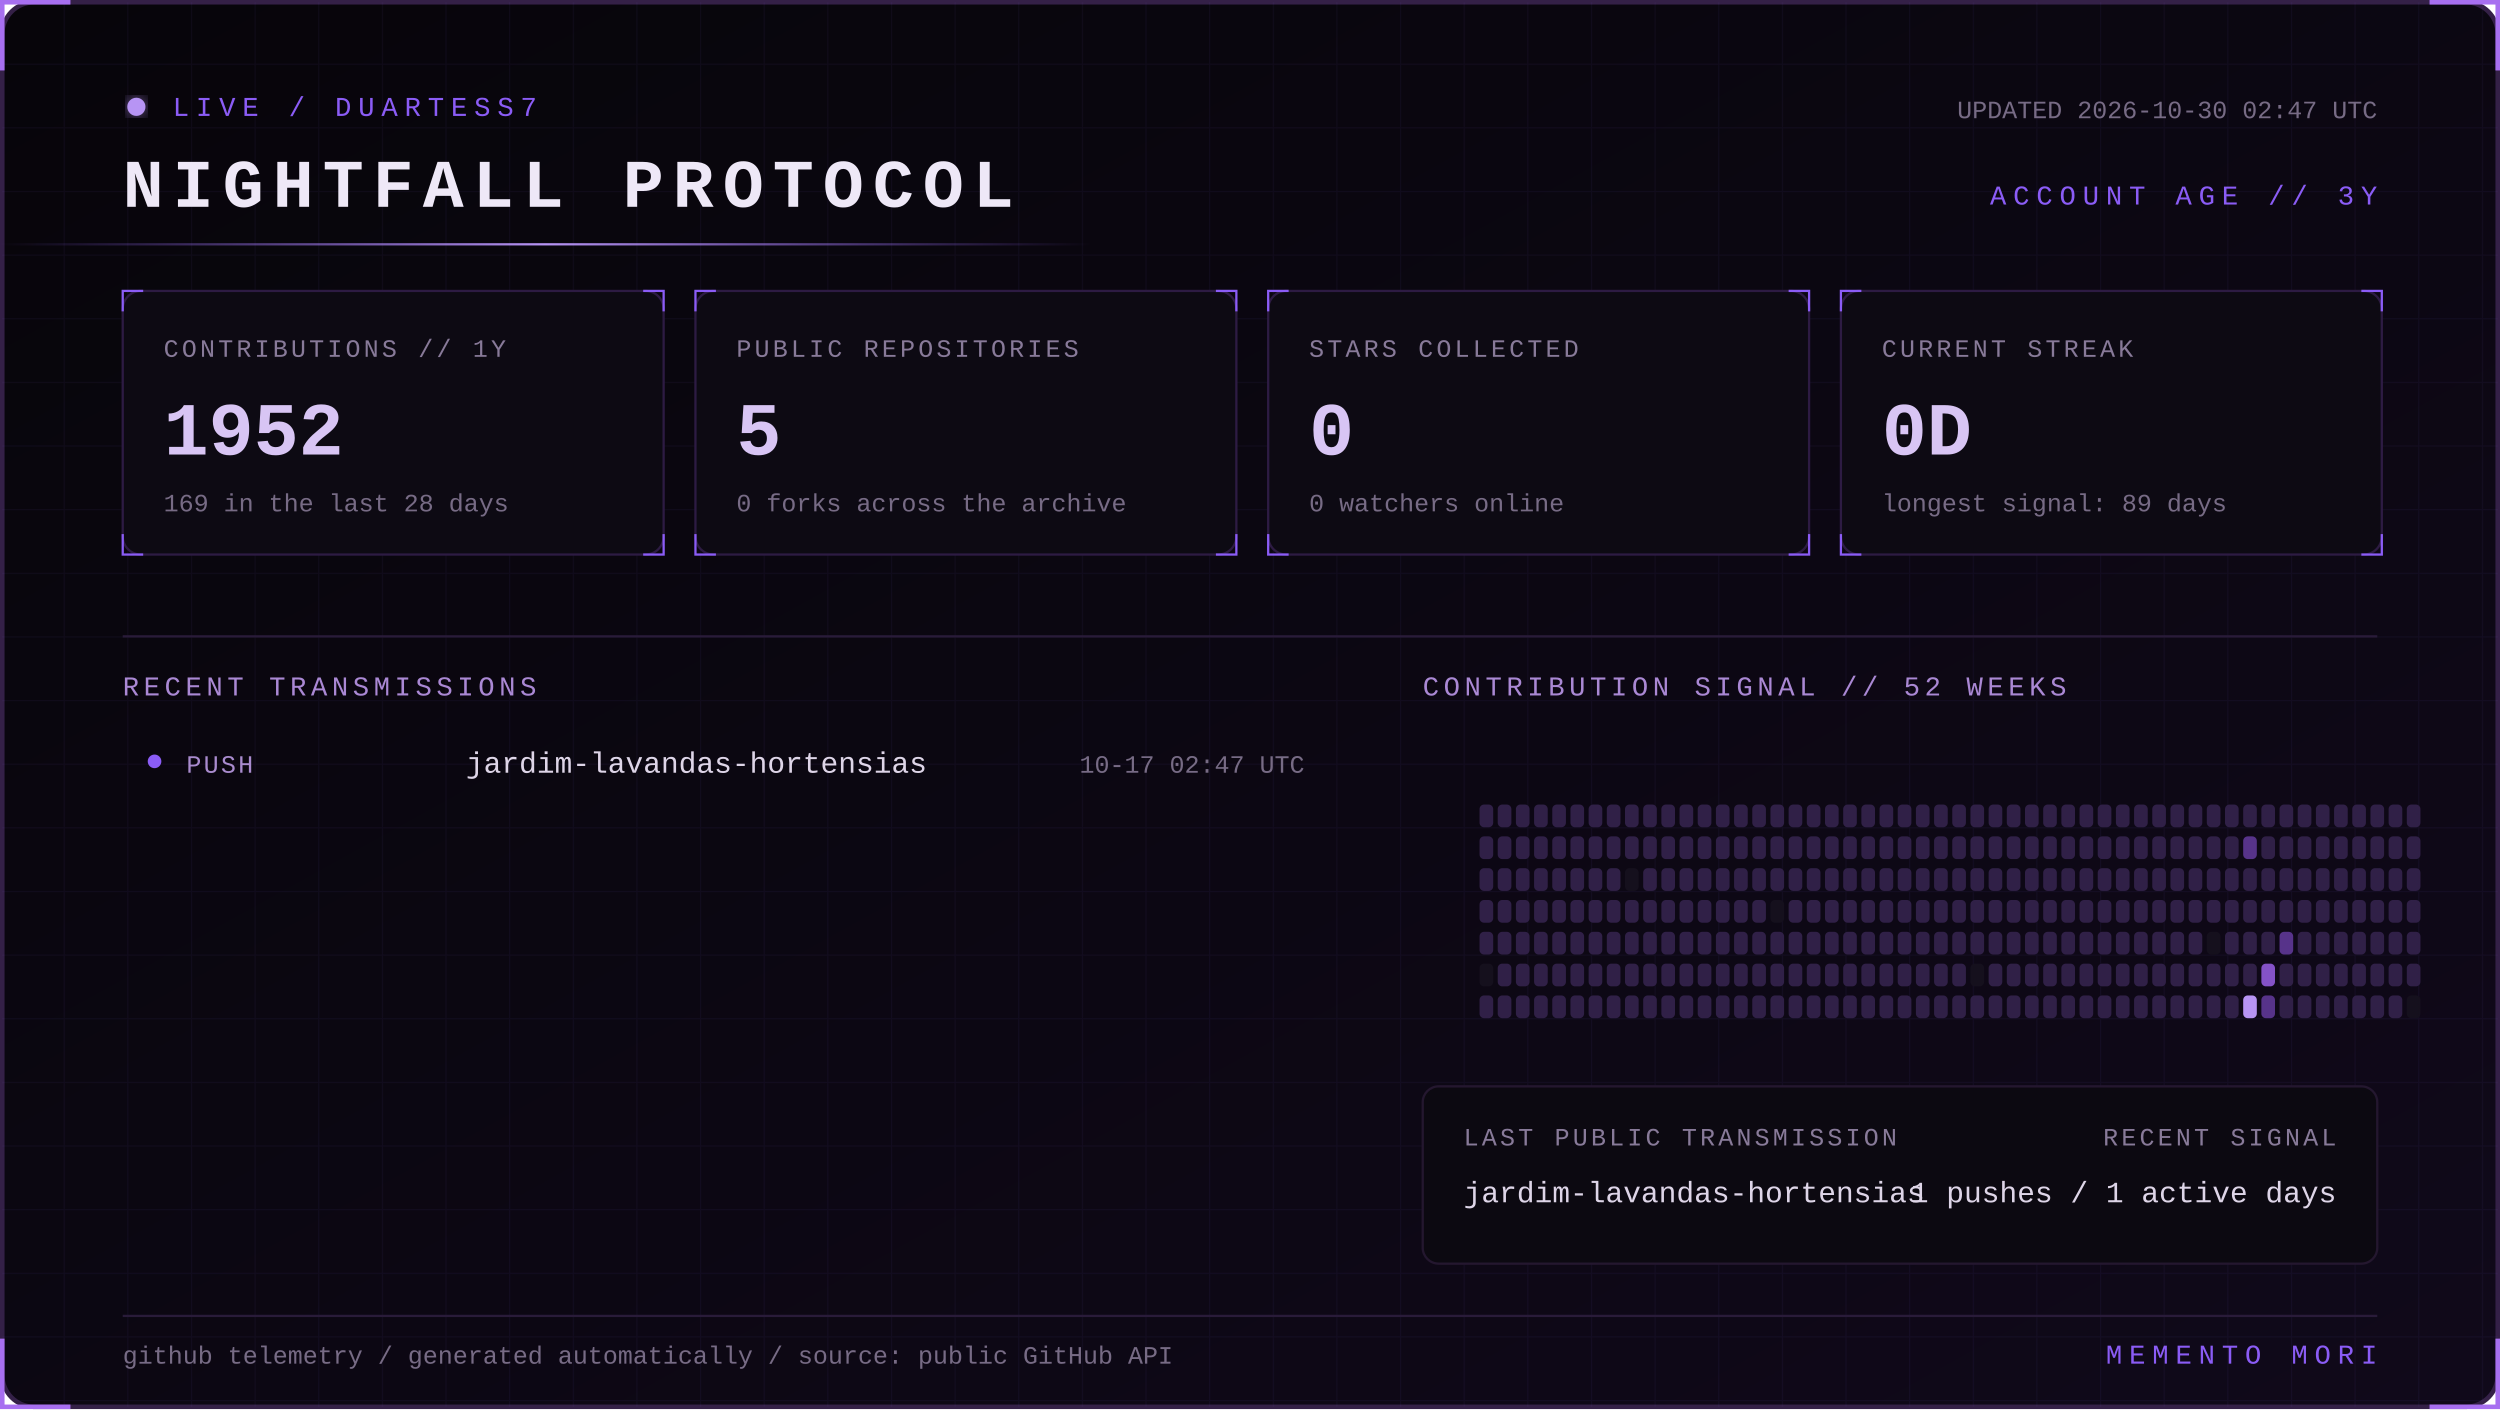
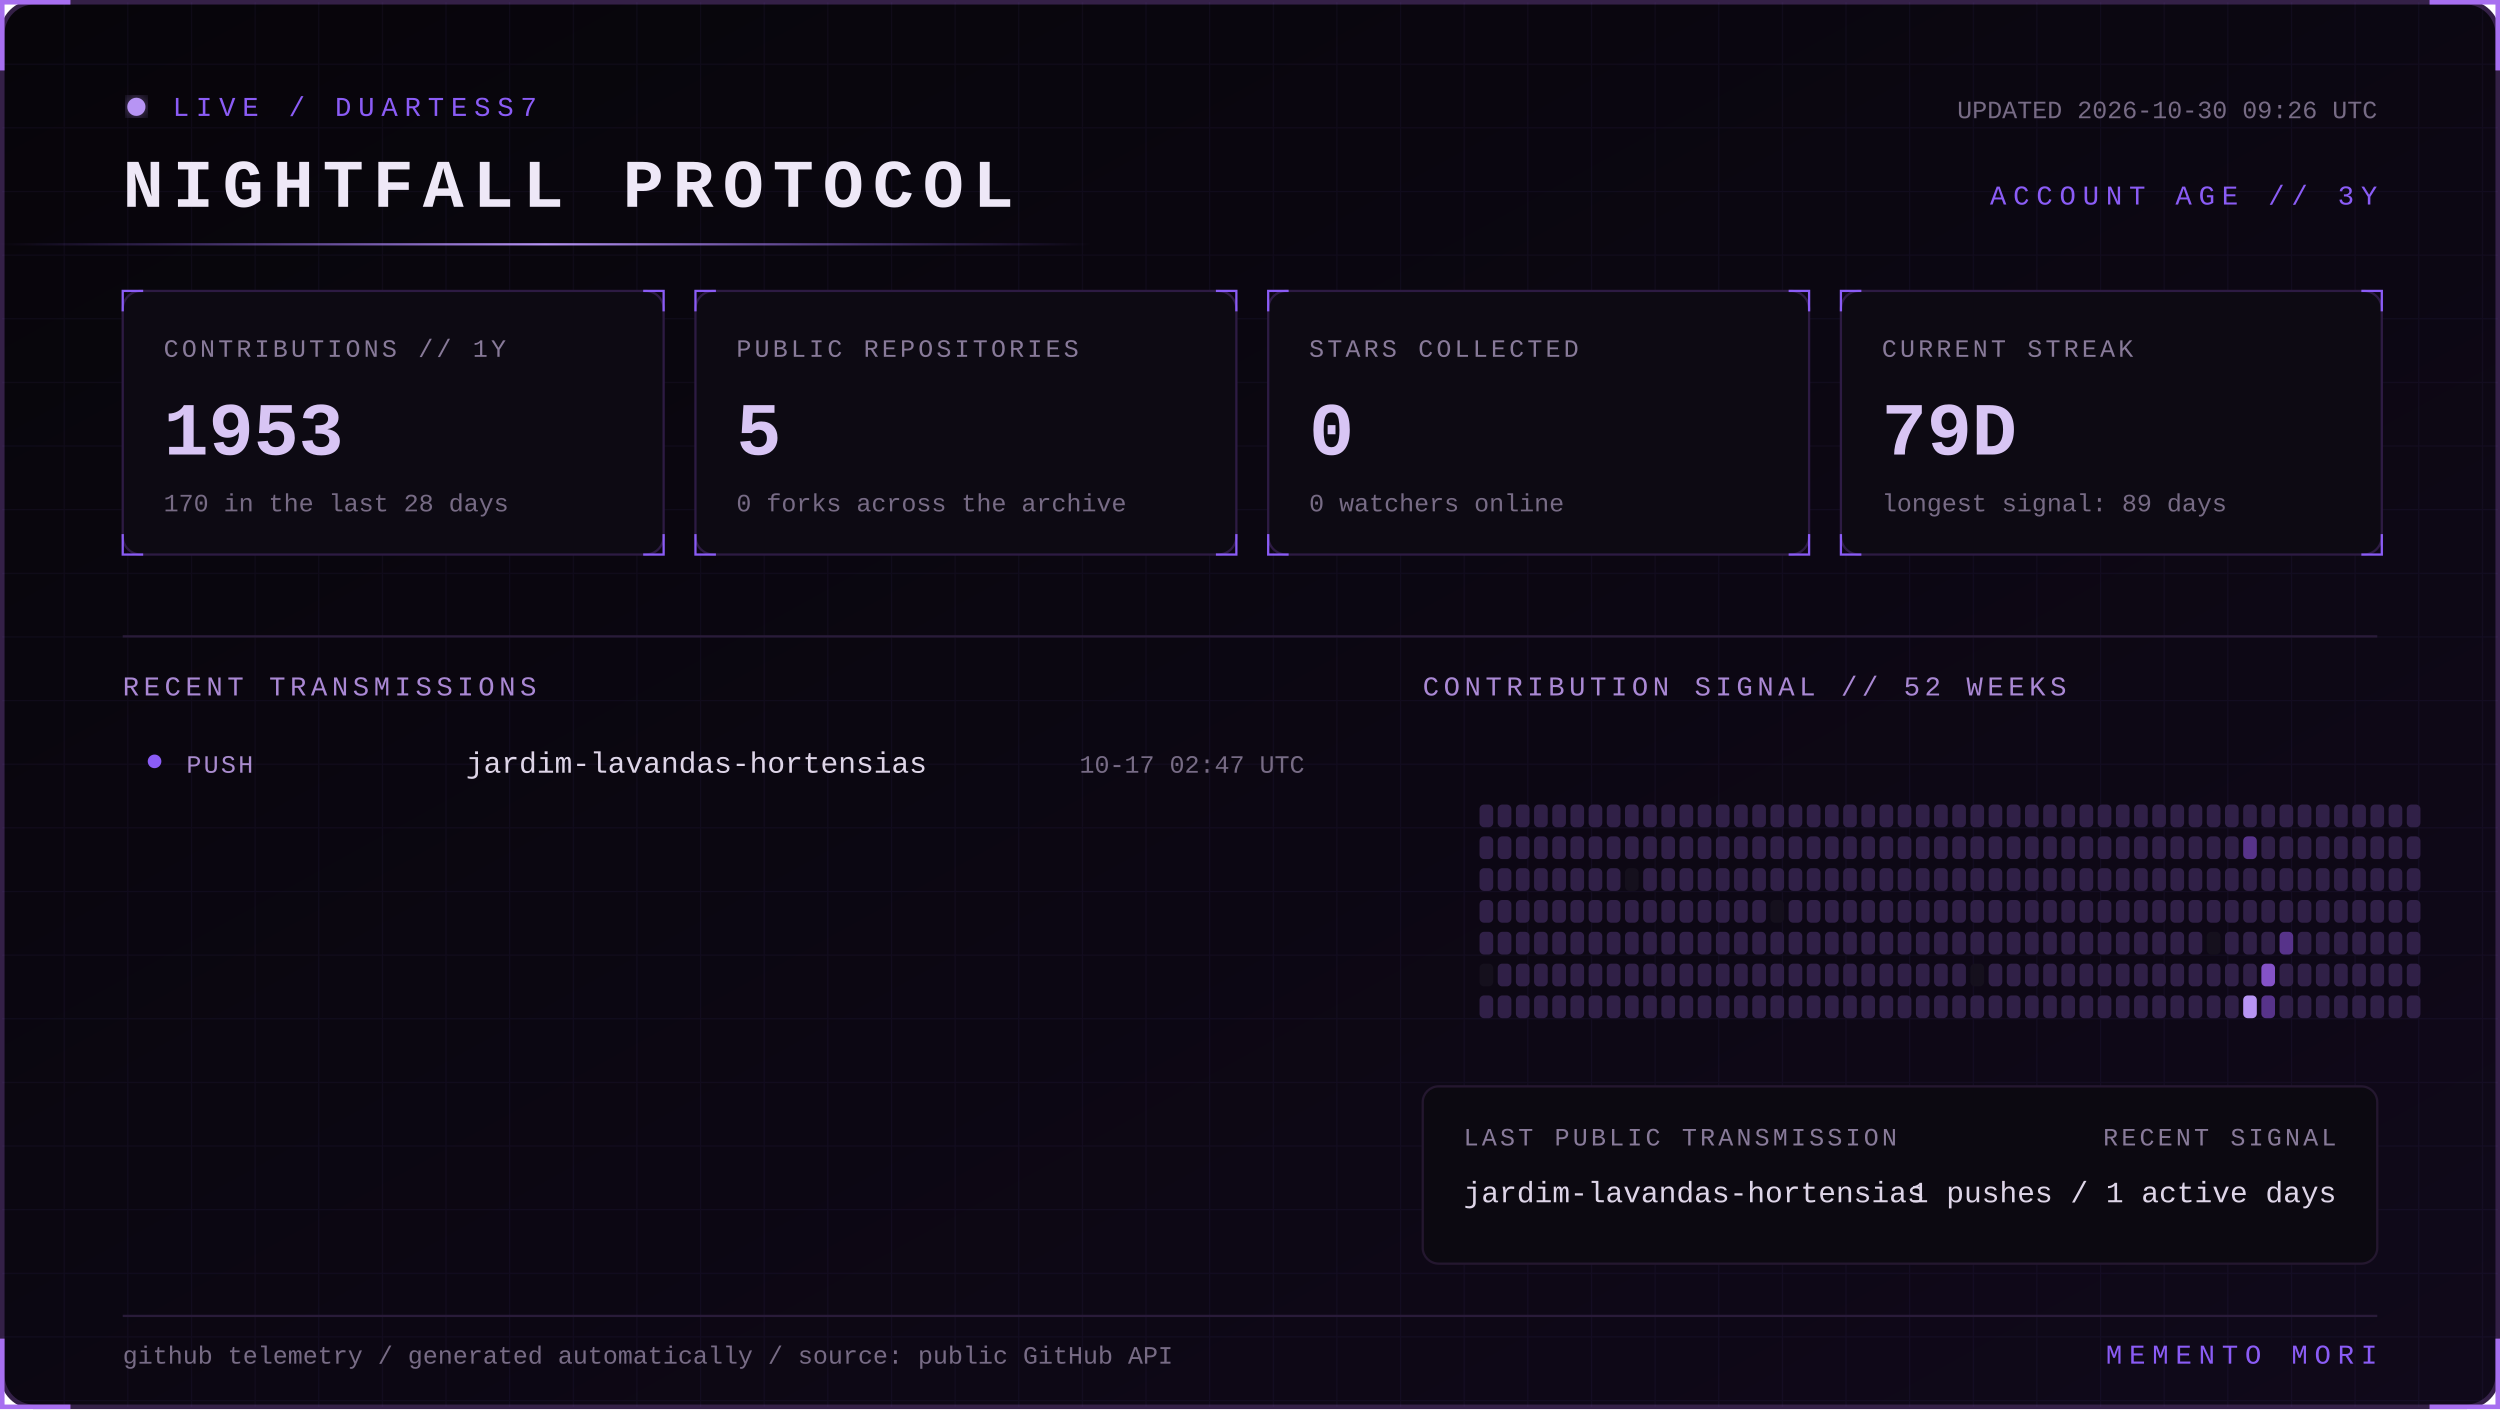
<svg xmlns="http://www.w3.org/2000/svg" width="1100" height="620" viewBox="0 0 1100 620" role="img" aria-labelledby="title desc">
  <defs>
    <linearGradient id="bg" x1="0" y1="0" x2="1" y2="1">
      <stop stop-color="#07050a" />
      <stop offset="1" stop-color="#10091a" />
    </linearGradient>
    <linearGradient id="beam">
      <stop stop-color="#8b5cf6" stop-opacity="0" />
      <stop offset=".5" stop-color="#b794f4" />
      <stop offset="1" stop-color="#8b5cf6" stop-opacity="0" />
    </linearGradient>
    <filter id="glow">
      <feGaussianBlur stdDeviation="4" result="b" />
      <feMerge>
        <feMergeNode in="b" />
        <feMergeNode in="SourceGraphic" />
      </feMerge>
    </filter>
    <pattern id="grid" width="28" height="28" patternUnits="userSpaceOnUse">
      <path d="M28 0H0V28" fill="none" stroke="#8b5cf6" stroke-opacity=".055" />
    </pattern>
    <style>
      text { font-family: Consolas, 'Courier New', monospace; }
      .kicker { fill:#8b5cf6; font-size:12px; letter-spacing:3px; }
      .title { fill:#eee8f7; font-size:30px; font-weight:700; letter-spacing:4px; }
      .label { fill:#887a99; font-size:11px; letter-spacing:1.4px; }
      .value { fill:#d8c5f4; font-size:33px; font-weight:700; }
      .detail,.pct { fill:#776b85; font-size:11px; }
      .section { fill:#aa88d4; font-size:12px; letter-spacing:2px; }
      .lang { fill:#ded5e8; font-size:13px; }
      .event { fill:#a98bce; font-size:11px; letter-spacing:1px; }
      .scan { animation:scan 5s linear infinite; }
      .blink { animation:blink 1.6s step-end infinite; }
      @keyframes scan { from { transform:translateX(-500px) } to { transform:translateX(1100px) } }
      @keyframes blink { 50% { opacity:.25 } }
    </style>
  </defs>
  <rect x="1" y="1" width="1098" height="618" rx="14" fill="url(#bg)" stroke="#342047" stroke-width="2" />
  <rect x="1" y="1" width="1098" height="618" rx="14" fill="url(#grid)" />
  <path d="M31 1H1v30 M1069 1h30v30 M1099 589v30h-30 M31 619H1v-30" stroke="#a76ff0" stroke-width="2" fill="none" />
  <g transform="translate(54 42)">
    <circle cx="6" cy="5" r="4" fill="#b794f4" filter="url(#glow)" class="blink" />
    <text x="22" y="9" class="kicker">LIVE / DUARTESS7</text>
    <text y="49" class="title">NIGHTFALL PROTOCOL</text>
-     <text x="992" y="10" text-anchor="end" class="detail">UPDATED 2026-10-30 02:47 UTC</text>
+     <text x="992" y="10" text-anchor="end" class="detail">UPDATED 2026-10-30 09:26 UTC</text>
    <text x="992" y="48" text-anchor="end" class="kicker">ACCOUNT AGE // 3Y</text>
  </g>
  <rect y="107" width="480" height="1" fill="url(#beam)" class="scan" />
  <g transform="translate(54 128)">
    <rect width="238" height="116" rx="8" fill="#0d0a13" stroke="#2d1b43" />
    <path d="M0 9V0h9 M229 0h9v9 M238 107v9h-9 M9 116H0v-9" stroke="#8b5cf6" fill="none" />
    <text x="18" y="29" class="label">CONTRIBUTIONS // 1Y</text>
-     <text x="18" y="72" class="value">1952</text>
-     <text x="18" y="97" class="detail">169 in the last 28 days</text>
+     <text x="18" y="72" class="value">1953</text>
+     <text x="18" y="97" class="detail">170 in the last 28 days</text>
  </g>
  <g transform="translate(306 128)">
    <rect width="238" height="116" rx="8" fill="#0d0a13" stroke="#2d1b43" />
    <path d="M0 9V0h9 M229 0h9v9 M238 107v9h-9 M9 116H0v-9" stroke="#8b5cf6" fill="none" />
    <text x="18" y="29" class="label">PUBLIC REPOSITORIES</text>
    <text x="18" y="72" class="value">5</text>
    <text x="18" y="97" class="detail">0 forks across the archive</text>
  </g>
  <g transform="translate(558 128)">
    <rect width="238" height="116" rx="8" fill="#0d0a13" stroke="#2d1b43" />
    <path d="M0 9V0h9 M229 0h9v9 M238 107v9h-9 M9 116H0v-9" stroke="#8b5cf6" fill="none" />
    <text x="18" y="29" class="label">STARS COLLECTED</text>
    <text x="18" y="72" class="value">0</text>
    <text x="18" y="97" class="detail">0 watchers online</text>
  </g>
  <g transform="translate(810 128)">
    <rect width="238" height="116" rx="8" fill="#0d0a13" stroke="#2d1b43" />
    <path d="M0 9V0h9 M229 0h9v9 M238 107v9h-9 M9 116H0v-9" stroke="#8b5cf6" fill="none" />
    <text x="18" y="29" class="label">CURRENT STREAK</text>
-     <text x="18" y="72" class="value">0D</text>
+     <text x="18" y="72" class="value">79D</text>
    <text x="18" y="97" class="detail">longest signal: 89 days</text>
  </g>
  <path d="M54 280H1046" stroke="#291b39" />
  <text x="54" y="306" class="section">RECENT TRANSMISSIONS</text>
  <text x="626" y="306" class="section">CONTRIBUTION SIGNAL // 52 WEEKS</text>
  <circle cx="68" cy="335" r="3" fill="#8b5cf6" />
  <text x="82" y="340" class="event">PUSH</text>
  <text x="205" y="340" class="lang">jardim-lavandas-hortensias</text>
  <text x="574" y="340" text-anchor="end" class="pct">10-17 02:47 UTC</text>
  <g>
    <rect x="651" y="354" width="6" height="10" rx="2" fill="#302047" />
    <rect x="651" y="368" width="6" height="10" rx="2" fill="#302047" />
    <rect x="651" y="382" width="6" height="10" rx="2" fill="#302047" />
    <rect x="651" y="396" width="6" height="10" rx="2" fill="#302047" />
    <rect x="651" y="410" width="6" height="10" rx="2" fill="#302047" />
    <rect x="651" y="424" width="6" height="10" rx="2" fill="#15101d" />
    <rect x="651" y="438" width="6" height="10" rx="2" fill="#302047" />
    <rect x="659" y="354" width="6" height="10" rx="2" fill="#302047" />
    <rect x="659" y="368" width="6" height="10" rx="2" fill="#302047" />
    <rect x="659" y="382" width="6" height="10" rx="2" fill="#302047" />
    <rect x="659" y="396" width="6" height="10" rx="2" fill="#302047" />
    <rect x="659" y="410" width="6" height="10" rx="2" fill="#302047" />
    <rect x="659" y="424" width="6" height="10" rx="2" fill="#302047" />
    <rect x="659" y="438" width="6" height="10" rx="2" fill="#302047" />
    <rect x="667" y="354" width="6" height="10" rx="2" fill="#302047" />
    <rect x="667" y="368" width="6" height="10" rx="2" fill="#302047" />
    <rect x="667" y="382" width="6" height="10" rx="2" fill="#302047" />
    <rect x="667" y="396" width="6" height="10" rx="2" fill="#302047" />
    <rect x="667" y="410" width="6" height="10" rx="2" fill="#302047" />
    <rect x="667" y="424" width="6" height="10" rx="2" fill="#302047" />
    <rect x="667" y="438" width="6" height="10" rx="2" fill="#302047" />
    <rect x="675" y="354" width="6" height="10" rx="2" fill="#302047" />
    <rect x="675" y="368" width="6" height="10" rx="2" fill="#302047" />
    <rect x="675" y="382" width="6" height="10" rx="2" fill="#302047" />
    <rect x="675" y="396" width="6" height="10" rx="2" fill="#302047" />
    <rect x="675" y="410" width="6" height="10" rx="2" fill="#302047" />
    <rect x="675" y="424" width="6" height="10" rx="2" fill="#302047" />
    <rect x="675" y="438" width="6" height="10" rx="2" fill="#302047" />
    <rect x="683" y="354" width="6" height="10" rx="2" fill="#302047" />
    <rect x="683" y="368" width="6" height="10" rx="2" fill="#302047" />
    <rect x="683" y="382" width="6" height="10" rx="2" fill="#302047" />
    <rect x="683" y="396" width="6" height="10" rx="2" fill="#302047" />
    <rect x="683" y="410" width="6" height="10" rx="2" fill="#302047" />
    <rect x="683" y="424" width="6" height="10" rx="2" fill="#302047" />
    <rect x="683" y="438" width="6" height="10" rx="2" fill="#302047" />
    <rect x="691" y="354" width="6" height="10" rx="2" fill="#302047" />
    <rect x="691" y="368" width="6" height="10" rx="2" fill="#302047" />
    <rect x="691" y="382" width="6" height="10" rx="2" fill="#302047" />
    <rect x="691" y="396" width="6" height="10" rx="2" fill="#302047" />
    <rect x="691" y="410" width="6" height="10" rx="2" fill="#302047" />
    <rect x="691" y="424" width="6" height="10" rx="2" fill="#302047" />
    <rect x="691" y="438" width="6" height="10" rx="2" fill="#302047" />
    <rect x="699" y="354" width="6" height="10" rx="2" fill="#302047" />
    <rect x="699" y="368" width="6" height="10" rx="2" fill="#302047" />
    <rect x="699" y="382" width="6" height="10" rx="2" fill="#302047" />
    <rect x="699" y="396" width="6" height="10" rx="2" fill="#302047" />
    <rect x="699" y="410" width="6" height="10" rx="2" fill="#302047" />
    <rect x="699" y="424" width="6" height="10" rx="2" fill="#302047" />
    <rect x="699" y="438" width="6" height="10" rx="2" fill="#302047" />
    <rect x="707" y="354" width="6" height="10" rx="2" fill="#302047" />
    <rect x="707" y="368" width="6" height="10" rx="2" fill="#302047" />
    <rect x="707" y="382" width="6" height="10" rx="2" fill="#302047" />
    <rect x="707" y="396" width="6" height="10" rx="2" fill="#302047" />
    <rect x="707" y="410" width="6" height="10" rx="2" fill="#302047" />
    <rect x="707" y="424" width="6" height="10" rx="2" fill="#302047" />
    <rect x="707" y="438" width="6" height="10" rx="2" fill="#302047" />
    <rect x="715" y="354" width="6" height="10" rx="2" fill="#302047" />
    <rect x="715" y="368" width="6" height="10" rx="2" fill="#302047" />
    <rect x="715" y="382" width="6" height="10" rx="2" fill="#15101d" />
    <rect x="715" y="396" width="6" height="10" rx="2" fill="#302047" />
    <rect x="715" y="410" width="6" height="10" rx="2" fill="#302047" />
    <rect x="715" y="424" width="6" height="10" rx="2" fill="#302047" />
    <rect x="715" y="438" width="6" height="10" rx="2" fill="#302047" />
    <rect x="723" y="354" width="6" height="10" rx="2" fill="#302047" />
    <rect x="723" y="368" width="6" height="10" rx="2" fill="#302047" />
    <rect x="723" y="382" width="6" height="10" rx="2" fill="#302047" />
    <rect x="723" y="396" width="6" height="10" rx="2" fill="#302047" />
    <rect x="723" y="410" width="6" height="10" rx="2" fill="#302047" />
    <rect x="723" y="424" width="6" height="10" rx="2" fill="#302047" />
    <rect x="723" y="438" width="6" height="10" rx="2" fill="#302047" />
    <rect x="731" y="354" width="6" height="10" rx="2" fill="#302047" />
    <rect x="731" y="368" width="6" height="10" rx="2" fill="#302047" />
    <rect x="731" y="382" width="6" height="10" rx="2" fill="#302047" />
    <rect x="731" y="396" width="6" height="10" rx="2" fill="#302047" />
    <rect x="731" y="410" width="6" height="10" rx="2" fill="#302047" />
    <rect x="731" y="424" width="6" height="10" rx="2" fill="#302047" />
    <rect x="731" y="438" width="6" height="10" rx="2" fill="#302047" />
    <rect x="739" y="354" width="6" height="10" rx="2" fill="#302047" />
    <rect x="739" y="368" width="6" height="10" rx="2" fill="#302047" />
    <rect x="739" y="382" width="6" height="10" rx="2" fill="#302047" />
    <rect x="739" y="396" width="6" height="10" rx="2" fill="#302047" />
    <rect x="739" y="410" width="6" height="10" rx="2" fill="#302047" />
    <rect x="739" y="424" width="6" height="10" rx="2" fill="#302047" />
    <rect x="739" y="438" width="6" height="10" rx="2" fill="#302047" />
    <rect x="747" y="354" width="6" height="10" rx="2" fill="#302047" />
    <rect x="747" y="368" width="6" height="10" rx="2" fill="#302047" />
    <rect x="747" y="382" width="6" height="10" rx="2" fill="#302047" />
    <rect x="747" y="396" width="6" height="10" rx="2" fill="#302047" />
    <rect x="747" y="410" width="6" height="10" rx="2" fill="#302047" />
    <rect x="747" y="424" width="6" height="10" rx="2" fill="#302047" />
    <rect x="747" y="438" width="6" height="10" rx="2" fill="#302047" />
    <rect x="755" y="354" width="6" height="10" rx="2" fill="#302047" />
    <rect x="755" y="368" width="6" height="10" rx="2" fill="#302047" />
    <rect x="755" y="382" width="6" height="10" rx="2" fill="#302047" />
    <rect x="755" y="396" width="6" height="10" rx="2" fill="#302047" />
    <rect x="755" y="410" width="6" height="10" rx="2" fill="#302047" />
    <rect x="755" y="424" width="6" height="10" rx="2" fill="#302047" />
    <rect x="755" y="438" width="6" height="10" rx="2" fill="#302047" />
    <rect x="763" y="354" width="6" height="10" rx="2" fill="#302047" />
    <rect x="763" y="368" width="6" height="10" rx="2" fill="#302047" />
    <rect x="763" y="382" width="6" height="10" rx="2" fill="#302047" />
    <rect x="763" y="396" width="6" height="10" rx="2" fill="#302047" />
    <rect x="763" y="410" width="6" height="10" rx="2" fill="#302047" />
    <rect x="763" y="424" width="6" height="10" rx="2" fill="#302047" />
    <rect x="763" y="438" width="6" height="10" rx="2" fill="#302047" />
    <rect x="771" y="354" width="6" height="10" rx="2" fill="#302047" />
    <rect x="771" y="368" width="6" height="10" rx="2" fill="#302047" />
    <rect x="771" y="382" width="6" height="10" rx="2" fill="#302047" />
    <rect x="771" y="396" width="6" height="10" rx="2" fill="#302047" />
    <rect x="771" y="410" width="6" height="10" rx="2" fill="#302047" />
    <rect x="771" y="424" width="6" height="10" rx="2" fill="#302047" />
    <rect x="771" y="438" width="6" height="10" rx="2" fill="#302047" />
    <rect x="779" y="354" width="6" height="10" rx="2" fill="#302047" />
    <rect x="779" y="368" width="6" height="10" rx="2" fill="#302047" />
    <rect x="779" y="382" width="6" height="10" rx="2" fill="#302047" />
    <rect x="779" y="396" width="6" height="10" rx="2" fill="#15101d" />
    <rect x="779" y="410" width="6" height="10" rx="2" fill="#302047" />
    <rect x="779" y="424" width="6" height="10" rx="2" fill="#302047" />
    <rect x="779" y="438" width="6" height="10" rx="2" fill="#302047" />
    <rect x="787" y="354" width="6" height="10" rx="2" fill="#302047" />
    <rect x="787" y="368" width="6" height="10" rx="2" fill="#302047" />
    <rect x="787" y="382" width="6" height="10" rx="2" fill="#302047" />
    <rect x="787" y="396" width="6" height="10" rx="2" fill="#302047" />
    <rect x="787" y="410" width="6" height="10" rx="2" fill="#302047" />
    <rect x="787" y="424" width="6" height="10" rx="2" fill="#302047" />
    <rect x="787" y="438" width="6" height="10" rx="2" fill="#302047" />
    <rect x="795" y="354" width="6" height="10" rx="2" fill="#302047" />
    <rect x="795" y="368" width="6" height="10" rx="2" fill="#302047" />
    <rect x="795" y="382" width="6" height="10" rx="2" fill="#302047" />
    <rect x="795" y="396" width="6" height="10" rx="2" fill="#302047" />
    <rect x="795" y="410" width="6" height="10" rx="2" fill="#302047" />
    <rect x="795" y="424" width="6" height="10" rx="2" fill="#302047" />
    <rect x="795" y="438" width="6" height="10" rx="2" fill="#302047" />
    <rect x="803" y="354" width="6" height="10" rx="2" fill="#302047" />
    <rect x="803" y="368" width="6" height="10" rx="2" fill="#302047" />
    <rect x="803" y="382" width="6" height="10" rx="2" fill="#302047" />
    <rect x="803" y="396" width="6" height="10" rx="2" fill="#302047" />
    <rect x="803" y="410" width="6" height="10" rx="2" fill="#302047" />
    <rect x="803" y="424" width="6" height="10" rx="2" fill="#302047" />
    <rect x="803" y="438" width="6" height="10" rx="2" fill="#302047" />
    <rect x="811" y="354" width="6" height="10" rx="2" fill="#302047" />
    <rect x="811" y="368" width="6" height="10" rx="2" fill="#302047" />
    <rect x="811" y="382" width="6" height="10" rx="2" fill="#302047" />
    <rect x="811" y="396" width="6" height="10" rx="2" fill="#302047" />
    <rect x="811" y="410" width="6" height="10" rx="2" fill="#302047" />
    <rect x="811" y="424" width="6" height="10" rx="2" fill="#302047" />
    <rect x="811" y="438" width="6" height="10" rx="2" fill="#302047" />
    <rect x="819" y="354" width="6" height="10" rx="2" fill="#302047" />
    <rect x="819" y="368" width="6" height="10" rx="2" fill="#302047" />
    <rect x="819" y="382" width="6" height="10" rx="2" fill="#302047" />
    <rect x="819" y="396" width="6" height="10" rx="2" fill="#302047" />
    <rect x="819" y="410" width="6" height="10" rx="2" fill="#302047" />
    <rect x="819" y="424" width="6" height="10" rx="2" fill="#302047" />
    <rect x="819" y="438" width="6" height="10" rx="2" fill="#302047" />
    <rect x="827" y="354" width="6" height="10" rx="2" fill="#302047" />
    <rect x="827" y="368" width="6" height="10" rx="2" fill="#302047" />
    <rect x="827" y="382" width="6" height="10" rx="2" fill="#302047" />
    <rect x="827" y="396" width="6" height="10" rx="2" fill="#302047" />
    <rect x="827" y="410" width="6" height="10" rx="2" fill="#302047" />
    <rect x="827" y="424" width="6" height="10" rx="2" fill="#302047" />
    <rect x="827" y="438" width="6" height="10" rx="2" fill="#302047" />
    <rect x="835" y="354" width="6" height="10" rx="2" fill="#302047" />
    <rect x="835" y="368" width="6" height="10" rx="2" fill="#302047" />
    <rect x="835" y="382" width="6" height="10" rx="2" fill="#302047" />
    <rect x="835" y="396" width="6" height="10" rx="2" fill="#302047" />
    <rect x="835" y="410" width="6" height="10" rx="2" fill="#302047" />
    <rect x="835" y="424" width="6" height="10" rx="2" fill="#302047" />
    <rect x="835" y="438" width="6" height="10" rx="2" fill="#302047" />
    <rect x="843" y="354" width="6" height="10" rx="2" fill="#302047" />
    <rect x="843" y="368" width="6" height="10" rx="2" fill="#302047" />
    <rect x="843" y="382" width="6" height="10" rx="2" fill="#302047" />
    <rect x="843" y="396" width="6" height="10" rx="2" fill="#302047" />
    <rect x="843" y="410" width="6" height="10" rx="2" fill="#302047" />
    <rect x="843" y="424" width="6" height="10" rx="2" fill="#302047" />
    <rect x="843" y="438" width="6" height="10" rx="2" fill="#302047" />
    <rect x="851" y="354" width="6" height="10" rx="2" fill="#302047" />
    <rect x="851" y="368" width="6" height="10" rx="2" fill="#302047" />
    <rect x="851" y="382" width="6" height="10" rx="2" fill="#302047" />
    <rect x="851" y="396" width="6" height="10" rx="2" fill="#302047" />
    <rect x="851" y="410" width="6" height="10" rx="2" fill="#302047" />
    <rect x="851" y="424" width="6" height="10" rx="2" fill="#302047" />
    <rect x="851" y="438" width="6" height="10" rx="2" fill="#302047" />
    <rect x="859" y="354" width="6" height="10" rx="2" fill="#302047" />
    <rect x="859" y="368" width="6" height="10" rx="2" fill="#302047" />
    <rect x="859" y="382" width="6" height="10" rx="2" fill="#302047" />
    <rect x="859" y="396" width="6" height="10" rx="2" fill="#302047" />
    <rect x="859" y="410" width="6" height="10" rx="2" fill="#302047" />
    <rect x="859" y="424" width="6" height="10" rx="2" fill="#302047" />
    <rect x="859" y="438" width="6" height="10" rx="2" fill="#302047" />
    <rect x="867" y="354" width="6" height="10" rx="2" fill="#302047" />
    <rect x="867" y="368" width="6" height="10" rx="2" fill="#302047" />
    <rect x="867" y="382" width="6" height="10" rx="2" fill="#302047" />
    <rect x="867" y="396" width="6" height="10" rx="2" fill="#302047" />
    <rect x="867" y="410" width="6" height="10" rx="2" fill="#302047" />
    <rect x="867" y="424" width="6" height="10" rx="2" fill="#15101d" />
    <rect x="867" y="438" width="6" height="10" rx="2" fill="#302047" />
    <rect x="875" y="354" width="6" height="10" rx="2" fill="#302047" />
    <rect x="875" y="368" width="6" height="10" rx="2" fill="#302047" />
    <rect x="875" y="382" width="6" height="10" rx="2" fill="#302047" />
    <rect x="875" y="396" width="6" height="10" rx="2" fill="#302047" />
    <rect x="875" y="410" width="6" height="10" rx="2" fill="#302047" />
    <rect x="875" y="424" width="6" height="10" rx="2" fill="#302047" />
    <rect x="875" y="438" width="6" height="10" rx="2" fill="#302047" />
    <rect x="883" y="354" width="6" height="10" rx="2" fill="#302047" />
    <rect x="883" y="368" width="6" height="10" rx="2" fill="#302047" />
    <rect x="883" y="382" width="6" height="10" rx="2" fill="#302047" />
    <rect x="883" y="396" width="6" height="10" rx="2" fill="#302047" />
    <rect x="883" y="410" width="6" height="10" rx="2" fill="#302047" />
    <rect x="883" y="424" width="6" height="10" rx="2" fill="#302047" />
    <rect x="883" y="438" width="6" height="10" rx="2" fill="#302047" />
    <rect x="891" y="354" width="6" height="10" rx="2" fill="#302047" />
    <rect x="891" y="368" width="6" height="10" rx="2" fill="#302047" />
    <rect x="891" y="382" width="6" height="10" rx="2" fill="#302047" />
    <rect x="891" y="396" width="6" height="10" rx="2" fill="#302047" />
    <rect x="891" y="410" width="6" height="10" rx="2" fill="#302047" />
    <rect x="891" y="424" width="6" height="10" rx="2" fill="#302047" />
    <rect x="891" y="438" width="6" height="10" rx="2" fill="#302047" />
    <rect x="899" y="354" width="6" height="10" rx="2" fill="#302047" />
    <rect x="899" y="368" width="6" height="10" rx="2" fill="#302047" />
    <rect x="899" y="382" width="6" height="10" rx="2" fill="#302047" />
    <rect x="899" y="396" width="6" height="10" rx="2" fill="#302047" />
    <rect x="899" y="410" width="6" height="10" rx="2" fill="#302047" />
    <rect x="899" y="424" width="6" height="10" rx="2" fill="#302047" />
    <rect x="899" y="438" width="6" height="10" rx="2" fill="#302047" />
    <rect x="907" y="354" width="6" height="10" rx="2" fill="#302047" />
    <rect x="907" y="368" width="6" height="10" rx="2" fill="#302047" />
    <rect x="907" y="382" width="6" height="10" rx="2" fill="#302047" />
    <rect x="907" y="396" width="6" height="10" rx="2" fill="#302047" />
    <rect x="907" y="410" width="6" height="10" rx="2" fill="#302047" />
    <rect x="907" y="424" width="6" height="10" rx="2" fill="#302047" />
    <rect x="907" y="438" width="6" height="10" rx="2" fill="#302047" />
    <rect x="915" y="354" width="6" height="10" rx="2" fill="#302047" />
    <rect x="915" y="368" width="6" height="10" rx="2" fill="#302047" />
    <rect x="915" y="382" width="6" height="10" rx="2" fill="#302047" />
    <rect x="915" y="396" width="6" height="10" rx="2" fill="#302047" />
    <rect x="915" y="410" width="6" height="10" rx="2" fill="#302047" />
    <rect x="915" y="424" width="6" height="10" rx="2" fill="#302047" />
    <rect x="915" y="438" width="6" height="10" rx="2" fill="#302047" />
    <rect x="923" y="354" width="6" height="10" rx="2" fill="#302047" />
    <rect x="923" y="368" width="6" height="10" rx="2" fill="#302047" />
    <rect x="923" y="382" width="6" height="10" rx="2" fill="#302047" />
    <rect x="923" y="396" width="6" height="10" rx="2" fill="#302047" />
    <rect x="923" y="410" width="6" height="10" rx="2" fill="#302047" />
    <rect x="923" y="424" width="6" height="10" rx="2" fill="#302047" />
    <rect x="923" y="438" width="6" height="10" rx="2" fill="#302047" />
    <rect x="931" y="354" width="6" height="10" rx="2" fill="#302047" />
    <rect x="931" y="368" width="6" height="10" rx="2" fill="#302047" />
    <rect x="931" y="382" width="6" height="10" rx="2" fill="#302047" />
    <rect x="931" y="396" width="6" height="10" rx="2" fill="#302047" />
    <rect x="931" y="410" width="6" height="10" rx="2" fill="#302047" />
    <rect x="931" y="424" width="6" height="10" rx="2" fill="#302047" />
    <rect x="931" y="438" width="6" height="10" rx="2" fill="#302047" />
    <rect x="939" y="354" width="6" height="10" rx="2" fill="#302047" />
    <rect x="939" y="368" width="6" height="10" rx="2" fill="#302047" />
    <rect x="939" y="382" width="6" height="10" rx="2" fill="#302047" />
    <rect x="939" y="396" width="6" height="10" rx="2" fill="#302047" />
    <rect x="939" y="410" width="6" height="10" rx="2" fill="#302047" />
    <rect x="939" y="424" width="6" height="10" rx="2" fill="#302047" />
    <rect x="939" y="438" width="6" height="10" rx="2" fill="#302047" />
    <rect x="947" y="354" width="6" height="10" rx="2" fill="#302047" />
    <rect x="947" y="368" width="6" height="10" rx="2" fill="#302047" />
    <rect x="947" y="382" width="6" height="10" rx="2" fill="#302047" />
    <rect x="947" y="396" width="6" height="10" rx="2" fill="#302047" />
    <rect x="947" y="410" width="6" height="10" rx="2" fill="#302047" />
    <rect x="947" y="424" width="6" height="10" rx="2" fill="#302047" />
    <rect x="947" y="438" width="6" height="10" rx="2" fill="#302047" />
    <rect x="955" y="354" width="6" height="10" rx="2" fill="#302047" />
    <rect x="955" y="368" width="6" height="10" rx="2" fill="#302047" />
    <rect x="955" y="382" width="6" height="10" rx="2" fill="#302047" />
    <rect x="955" y="396" width="6" height="10" rx="2" fill="#302047" />
    <rect x="955" y="410" width="6" height="10" rx="2" fill="#302047" />
    <rect x="955" y="424" width="6" height="10" rx="2" fill="#302047" />
    <rect x="955" y="438" width="6" height="10" rx="2" fill="#302047" />
    <rect x="963" y="354" width="6" height="10" rx="2" fill="#302047" />
    <rect x="963" y="368" width="6" height="10" rx="2" fill="#302047" />
    <rect x="963" y="382" width="6" height="10" rx="2" fill="#302047" />
    <rect x="963" y="396" width="6" height="10" rx="2" fill="#302047" />
    <rect x="963" y="410" width="6" height="10" rx="2" fill="#302047" />
    <rect x="963" y="424" width="6" height="10" rx="2" fill="#302047" />
    <rect x="963" y="438" width="6" height="10" rx="2" fill="#302047" />
    <rect x="971" y="354" width="6" height="10" rx="2" fill="#302047" />
    <rect x="971" y="368" width="6" height="10" rx="2" fill="#302047" />
    <rect x="971" y="382" width="6" height="10" rx="2" fill="#302047" />
    <rect x="971" y="396" width="6" height="10" rx="2" fill="#302047" />
    <rect x="971" y="410" width="6" height="10" rx="2" fill="#15101d" />
    <rect x="971" y="424" width="6" height="10" rx="2" fill="#302047" />
    <rect x="971" y="438" width="6" height="10" rx="2" fill="#302047" />
    <rect x="979" y="354" width="6" height="10" rx="2" fill="#302047" />
    <rect x="979" y="368" width="6" height="10" rx="2" fill="#302047" />
    <rect x="979" y="382" width="6" height="10" rx="2" fill="#302047" />
    <rect x="979" y="396" width="6" height="10" rx="2" fill="#302047" />
    <rect x="979" y="410" width="6" height="10" rx="2" fill="#302047" />
    <rect x="979" y="424" width="6" height="10" rx="2" fill="#302047" />
    <rect x="979" y="438" width="6" height="10" rx="2" fill="#302047" />
    <rect x="987" y="354" width="6" height="10" rx="2" fill="#302047" />
    <rect x="987" y="368" width="6" height="10" rx="2" fill="#57338a" />
    <rect x="987" y="382" width="6" height="10" rx="2" fill="#302047" />
    <rect x="987" y="396" width="6" height="10" rx="2" fill="#302047" />
    <rect x="987" y="410" width="6" height="10" rx="2" fill="#302047" />
    <rect x="987" y="424" width="6" height="10" rx="2" fill="#302047" />
    <rect x="987" y="438" width="6" height="10" rx="2" fill="#b794f4" />
    <rect x="995" y="354" width="6" height="10" rx="2" fill="#302047" />
    <rect x="995" y="368" width="6" height="10" rx="2" fill="#302047" />
    <rect x="995" y="382" width="6" height="10" rx="2" fill="#302047" />
    <rect x="995" y="396" width="6" height="10" rx="2" fill="#302047" />
    <rect x="995" y="410" width="6" height="10" rx="2" fill="#302047" />
    <rect x="995" y="424" width="6" height="10" rx="2" fill="#8452c7" />
    <rect x="995" y="438" width="6" height="10" rx="2" fill="#57338a" />
    <rect x="1003" y="354" width="6" height="10" rx="2" fill="#302047" />
    <rect x="1003" y="368" width="6" height="10" rx="2" fill="#302047" />
    <rect x="1003" y="382" width="6" height="10" rx="2" fill="#302047" />
    <rect x="1003" y="396" width="6" height="10" rx="2" fill="#302047" />
    <rect x="1003" y="410" width="6" height="10" rx="2" fill="#57338a" />
    <rect x="1003" y="424" width="6" height="10" rx="2" fill="#302047" />
    <rect x="1003" y="438" width="6" height="10" rx="2" fill="#302047" />
    <rect x="1011" y="354" width="6" height="10" rx="2" fill="#302047" />
    <rect x="1011" y="368" width="6" height="10" rx="2" fill="#302047" />
    <rect x="1011" y="382" width="6" height="10" rx="2" fill="#302047" />
    <rect x="1011" y="396" width="6" height="10" rx="2" fill="#302047" />
    <rect x="1011" y="410" width="6" height="10" rx="2" fill="#302047" />
    <rect x="1011" y="424" width="6" height="10" rx="2" fill="#302047" />
    <rect x="1011" y="438" width="6" height="10" rx="2" fill="#302047" />
    <rect x="1019" y="354" width="6" height="10" rx="2" fill="#302047" />
    <rect x="1019" y="368" width="6" height="10" rx="2" fill="#302047" />
    <rect x="1019" y="382" width="6" height="10" rx="2" fill="#302047" />
    <rect x="1019" y="396" width="6" height="10" rx="2" fill="#302047" />
    <rect x="1019" y="410" width="6" height="10" rx="2" fill="#302047" />
    <rect x="1019" y="424" width="6" height="10" rx="2" fill="#302047" />
    <rect x="1019" y="438" width="6" height="10" rx="2" fill="#302047" />
    <rect x="1027" y="354" width="6" height="10" rx="2" fill="#302047" />
    <rect x="1027" y="368" width="6" height="10" rx="2" fill="#302047" />
    <rect x="1027" y="382" width="6" height="10" rx="2" fill="#302047" />
    <rect x="1027" y="396" width="6" height="10" rx="2" fill="#302047" />
    <rect x="1027" y="410" width="6" height="10" rx="2" fill="#302047" />
    <rect x="1027" y="424" width="6" height="10" rx="2" fill="#302047" />
    <rect x="1027" y="438" width="6" height="10" rx="2" fill="#302047" />
    <rect x="1035" y="354" width="6" height="10" rx="2" fill="#302047" />
    <rect x="1035" y="368" width="6" height="10" rx="2" fill="#302047" />
    <rect x="1035" y="382" width="6" height="10" rx="2" fill="#302047" />
    <rect x="1035" y="396" width="6" height="10" rx="2" fill="#302047" />
    <rect x="1035" y="410" width="6" height="10" rx="2" fill="#302047" />
    <rect x="1035" y="424" width="6" height="10" rx="2" fill="#302047" />
    <rect x="1035" y="438" width="6" height="10" rx="2" fill="#302047" />
    <rect x="1043" y="354" width="6" height="10" rx="2" fill="#302047" />
    <rect x="1043" y="368" width="6" height="10" rx="2" fill="#302047" />
    <rect x="1043" y="382" width="6" height="10" rx="2" fill="#302047" />
    <rect x="1043" y="396" width="6" height="10" rx="2" fill="#302047" />
    <rect x="1043" y="410" width="6" height="10" rx="2" fill="#302047" />
    <rect x="1043" y="424" width="6" height="10" rx="2" fill="#302047" />
    <rect x="1043" y="438" width="6" height="10" rx="2" fill="#302047" />
    <rect x="1051" y="354" width="6" height="10" rx="2" fill="#302047" />
    <rect x="1051" y="368" width="6" height="10" rx="2" fill="#302047" />
    <rect x="1051" y="382" width="6" height="10" rx="2" fill="#302047" />
    <rect x="1051" y="396" width="6" height="10" rx="2" fill="#302047" />
    <rect x="1051" y="410" width="6" height="10" rx="2" fill="#302047" />
    <rect x="1051" y="424" width="6" height="10" rx="2" fill="#302047" />
    <rect x="1051" y="438" width="6" height="10" rx="2" fill="#302047" />
    <rect x="1059" y="354" width="6" height="10" rx="2" fill="#302047" />
    <rect x="1059" y="368" width="6" height="10" rx="2" fill="#302047" />
    <rect x="1059" y="382" width="6" height="10" rx="2" fill="#302047" />
    <rect x="1059" y="396" width="6" height="10" rx="2" fill="#302047" />
    <rect x="1059" y="410" width="6" height="10" rx="2" fill="#302047" />
    <rect x="1059" y="424" width="6" height="10" rx="2" fill="#302047" />
-     <rect x="1059" y="438" width="6" height="10" rx="2" fill="#15101d" />
+     <rect x="1059" y="438" width="6" height="10" rx="2" fill="#302047" />
  </g>
  <g transform="translate(626 478)">
    <rect width="420" height="78" rx="7" fill="#0c0911" stroke="#24172f" />
    <text x="18" y="26" class="label">LAST PUBLIC TRANSMISSION</text>
    <text x="18" y="51" class="lang">jardim-lavandas-hortensias</text>
    <text x="402" y="26" text-anchor="end" class="label">RECENT SIGNAL</text>
    <text x="402" y="51" text-anchor="end" class="lang">1 pushes / 1 active days</text>
  </g>
  <path d="M54 579H1046" stroke="#291b39" />
  <text x="54" y="600" class="detail">github telemetry / generated automatically / source: public GitHub API</text>
  <text x="1046" y="600" text-anchor="end" class="kicker">MEMENTO MORI</text>
</svg>
